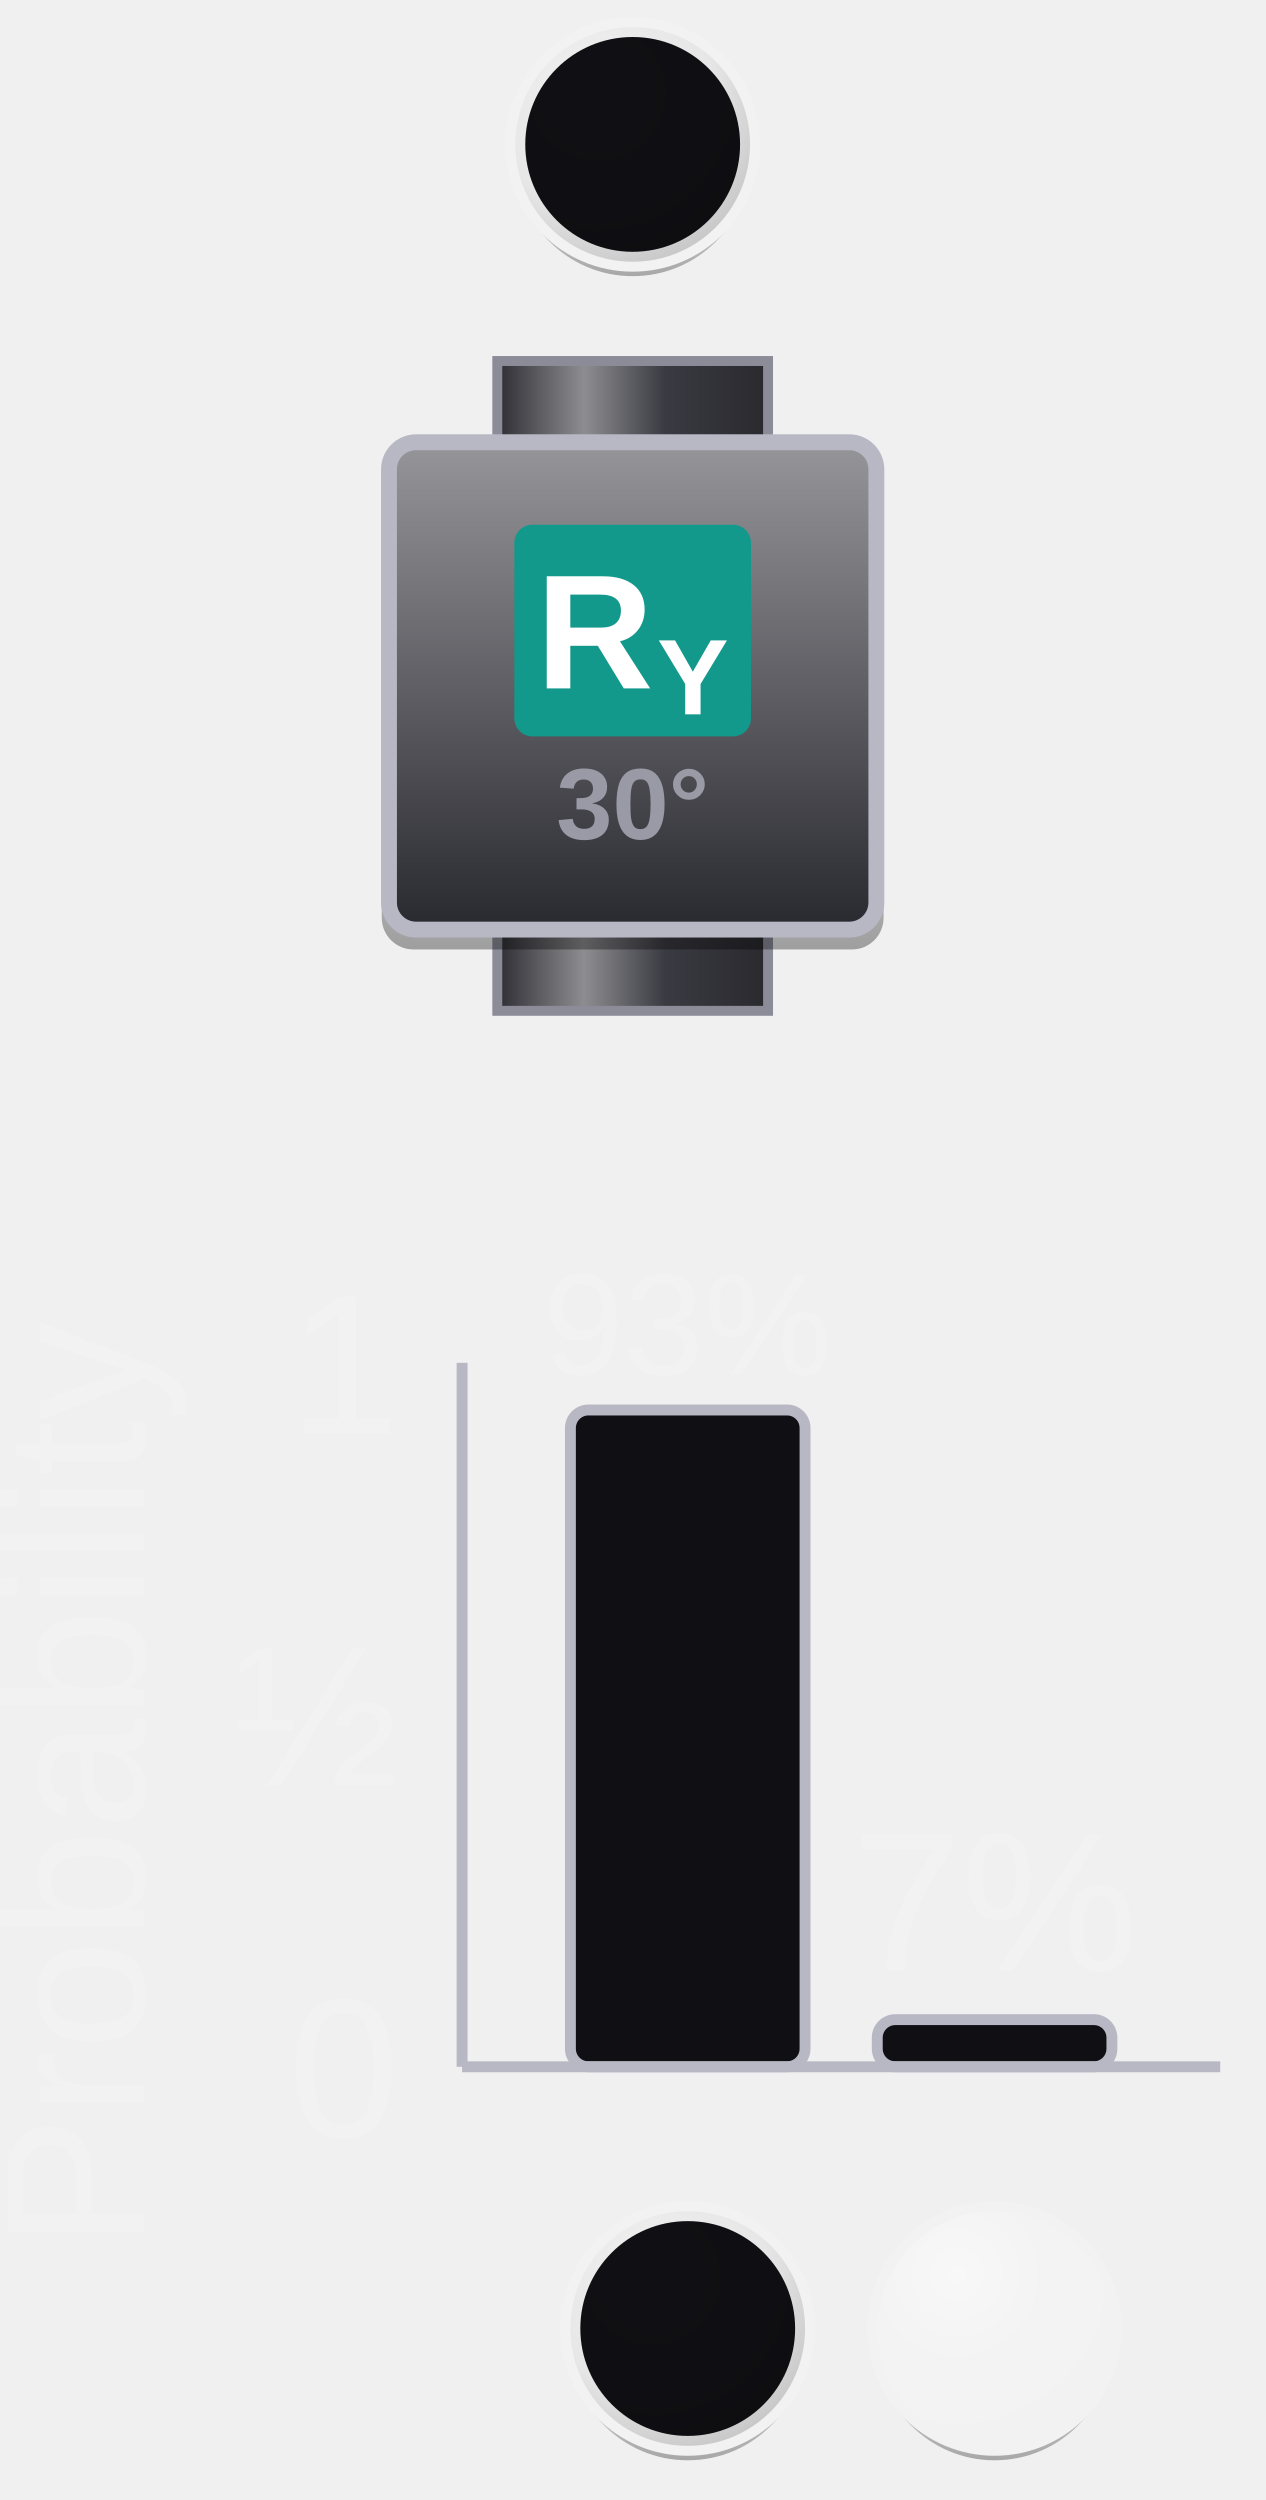
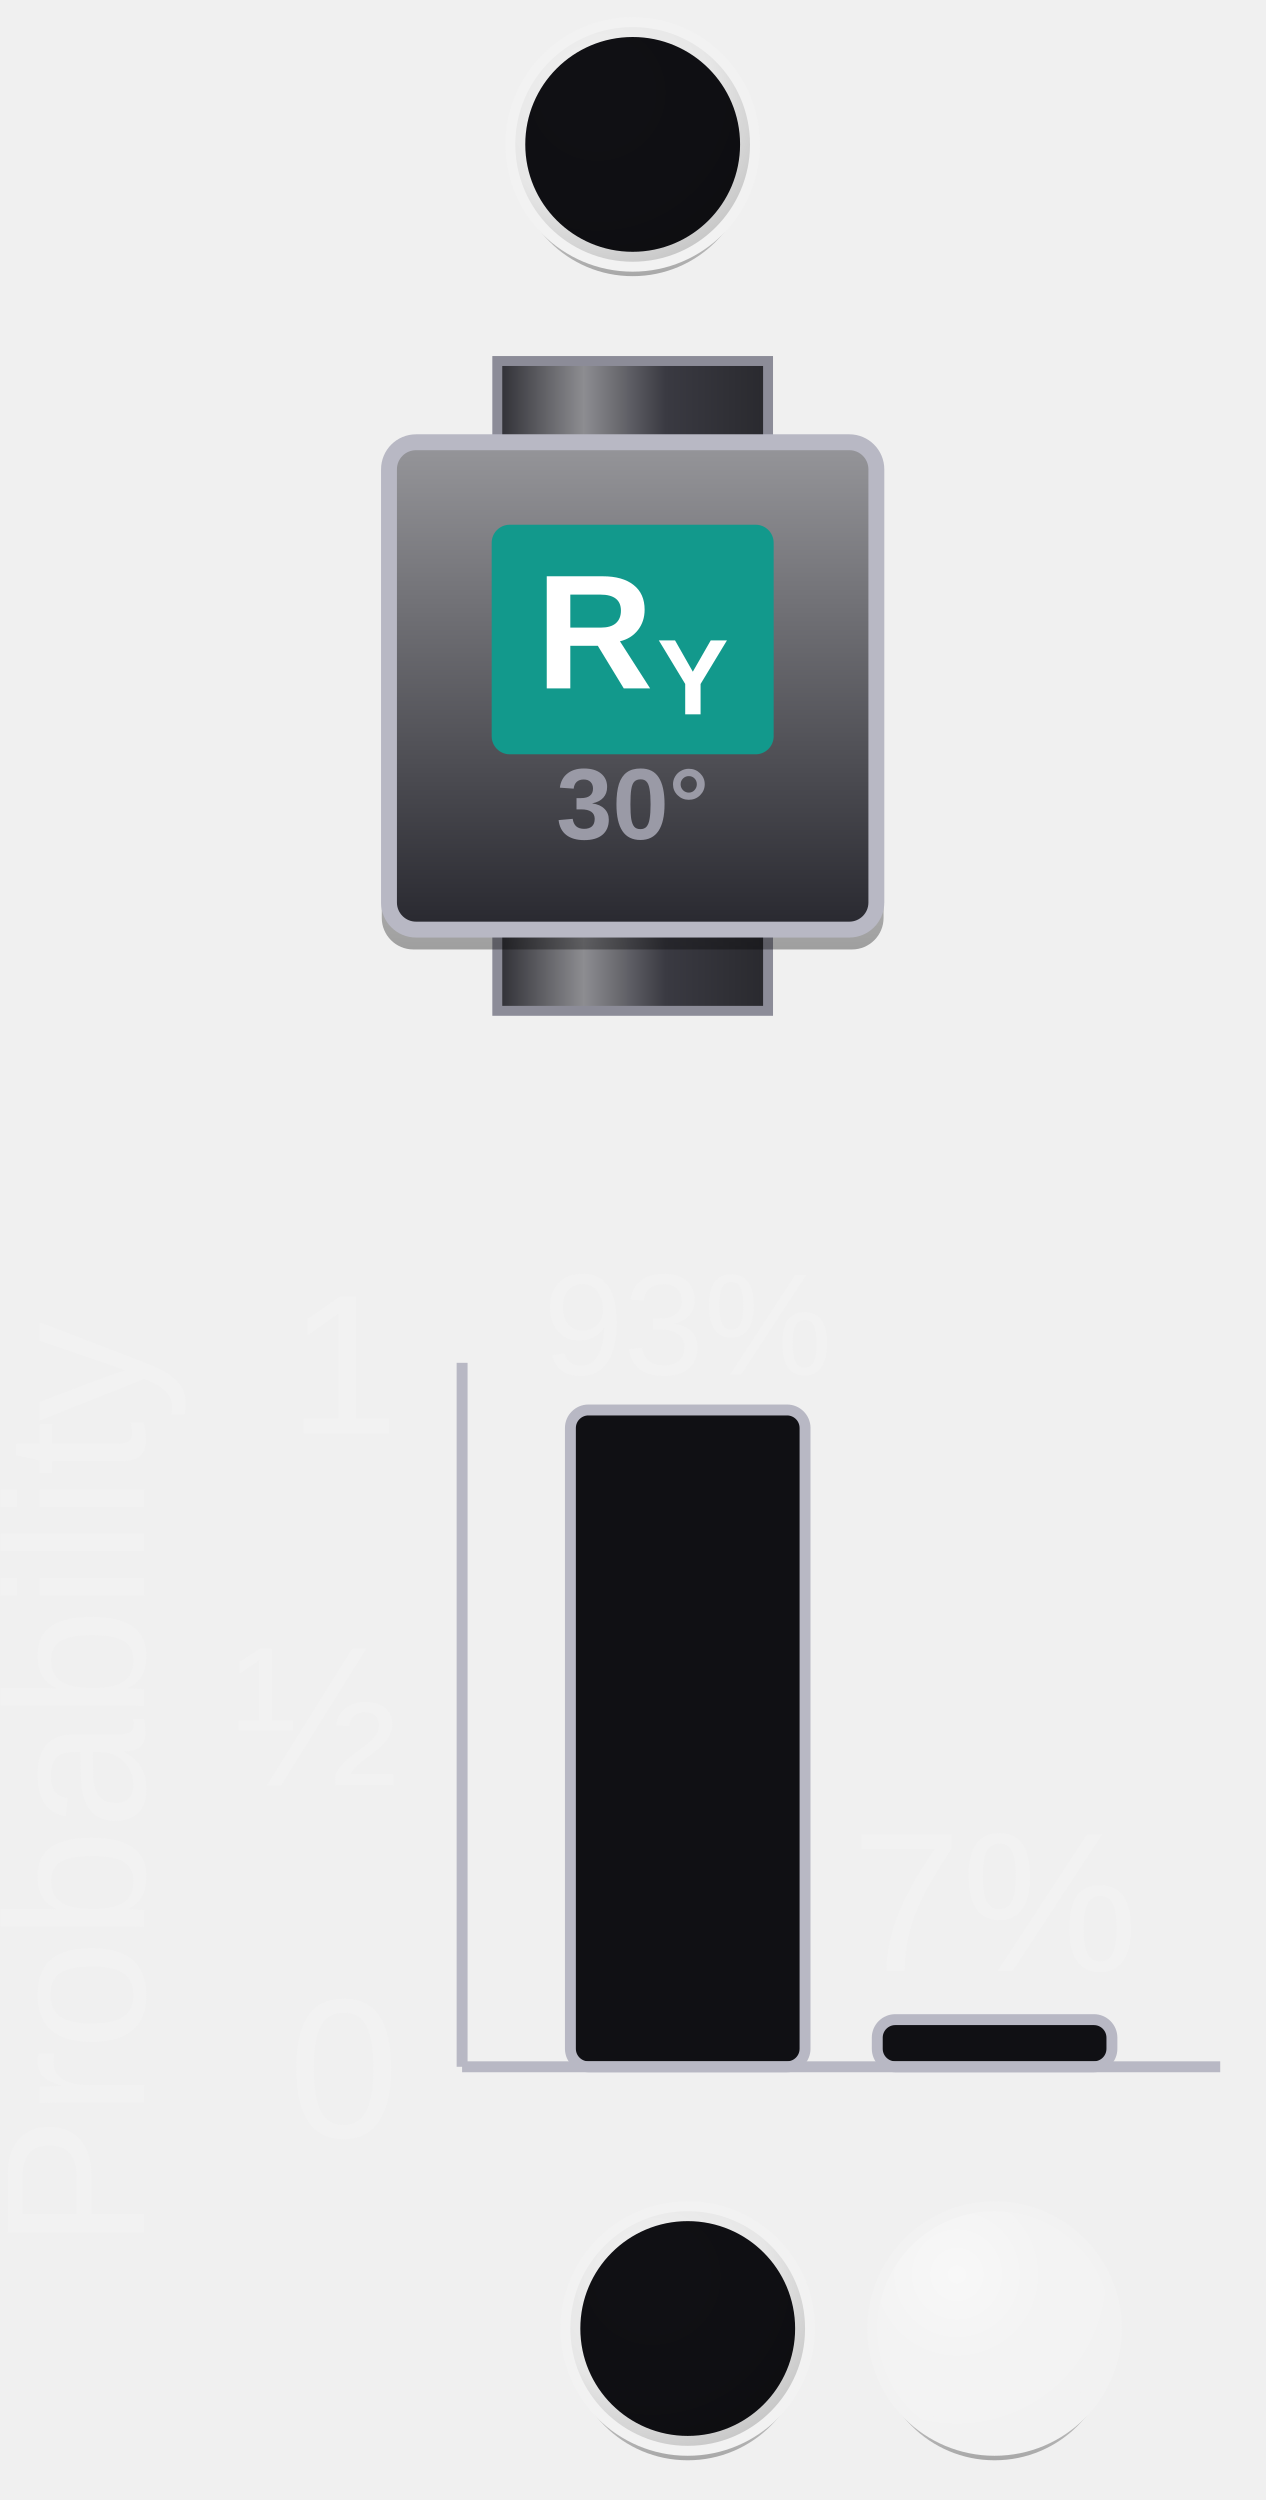
<svg xmlns="http://www.w3.org/2000/svg" viewBox="-70.1 -3 140.2 277" width="140.2" height="277" shape-rendering="geometricPrecision">
  <defs>
    <linearGradient id="ms-pipe" x1="0" y1="0" x2="1" y2="0">
      <stop offset="0%" stop-color="#2d2d33" />
      <stop offset="32%" stop-color="#8d8d91" />
      <stop offset="62%" stop-color="#3a3a42" />
      <stop offset="100%" stop-color="#29292e" />
    </linearGradient>
    <linearGradient id="ms-gate" x1="0" y1="0" x2="0" y2="1">
      <stop offset="0%" stop-color="#96969a" />
      <stop offset="100%" stop-color="#28282f" />
    </linearGradient>
    <linearGradient id="ms-shadow" x1="0" y1="0" x2="0" y2="1">
      <stop offset="0%" stop-color="#000000" stop-opacity="0" />
      <stop offset="55%" stop-color="#000000" stop-opacity="0.119" />
      <stop offset="100%" stop-color="#000000" stop-opacity="0.34" />
    </linearGradient>
    <linearGradient id="ms-qubit-shadow" x1="0" y1="0" x2="0" y2="1">
      <stop offset="0%" stop-color="#000000" stop-opacity="0" />
      <stop offset="55%" stop-color="#000000" stop-opacity="0.105" />
      <stop offset="100%" stop-color="#000000" stop-opacity="0.3" />
    </linearGradient>
    <radialGradient id="ms-qubit-lit" cx="0.34" cy="0.27" r="0.78">
      <stop offset="0%" stop-color="#ffffff" stop-opacity="0.46" />
      <stop offset="45%" stop-color="#ffffff" stop-opacity="0.11" />
      <stop offset="100%" stop-color="#ffffff" stop-opacity="0" />
    </radialGradient>
    <radialGradient id="ms-qubit-dim" cx="0.35" cy="0.28" r="0.85">
      <stop offset="0%" stop-color="#000000" stop-opacity="0" />
      <stop offset="58%" stop-color="#000000" stop-opacity="0.05" />
      <stop offset="100%" stop-color="#000000" stop-opacity="0.21" />
    </radialGradient>
  </defs>
  <g>
    <g data-key="pipe:1:n0">
      <rect x="-15" y="37" width="30" height="9" fill="url(#ms-pipe)" stroke="#8c8c98" stroke-width="1.1" />
    </g>
    <g data-key="pipe:1:single:RY@1-1#0">
      <rect x="-15" y="100" width="30" height="9" fill="url(#ms-pipe)" stroke="#8c8c98" stroke-width="1.1" />
    </g>
    <g data-key="single:RY@1-1#0">
      <rect x="-27.8" y="48.2" width="55.6" height="54" rx="3.5" fill="url(#ms-shadow)" stroke="none" />
      <rect x="-27" y="46" width="54" height="54" rx="3" fill="url(#ms-gate)" stroke="#b8b8c4" stroke-width="1.76" />
-       <rect x="-13.112" y="55.14" width="26.225" height="23.452" rx="2" fill="#12998c" />
+       <rect x="-15.622" y="55.14" width="31.244" height="25.436" rx="2" fill="#12998c" />
      <text x="-4.209" y="73.271" text-anchor="middle" font-family="ui-sans-serif, system-ui, -apple-system, 'Helvetica Neue', Arial, sans-serif" font-size="18.04" font-weight="700" fill="#ffffff">R</text>
      <text x="2.694" y="76.144" text-anchor="start" font-family="ui-sans-serif, system-ui, -apple-system, 'Helvetica Neue', Arial, sans-serif" font-size="11.906" font-weight="700" fill="#ffffff">Y</text>
      <text x="0" y="89.959" text-anchor="middle" font-family="ui-sans-serif, system-ui, -apple-system, 'Helvetica Neue', Arial, sans-serif" font-size="11.185" font-weight="600" fill="#9a9aa6">30°</text>
    </g>
    <g data-key="state:in">
      <g transform="translate(0 13)">
        <g transform="translate(0 1.6)">
          <path d="M-13 0A13 13 0 1 0 13 0A13 13 0 1 0 -13 0Z" fill="url(#ms-qubit-shadow)" stroke="none" />
        </g>
        <path d="M-13 0A13 13 0 1 0 13 0A13 13 0 1 0 -13 0Z" fill="#101014" stroke="#f2f2f2" stroke-width="2.2" stroke-linejoin="round" />
        <path d="M-13 0A13 13 0 1 0 13 0A13 13 0 1 0 -13 0Z" fill="url(#ms-qubit-dim)" stroke="none" />
      </g>
    </g>
    <rect x="-6.9" y="153.225" width="26" height="72.775" rx="2" fill="#101014" stroke="#b8b8c4" stroke-width="1.21" />
    <text x="6.1" y="149.307" text-anchor="middle" font-family="ui-sans-serif, system-ui, -apple-system, 'Helvetica Neue', Arial, sans-serif" font-size="15.992" font-weight="400" fill="#f2f2f2">93%</text>
    <g transform="translate(6.1 255)">
      <g transform="translate(0 1.6)">
        <path d="M-13 0A13 13 0 1 0 13 0A13 13 0 1 0 -13 0Z" fill="url(#ms-qubit-shadow)" stroke="none" />
      </g>
      <path d="M-13 0A13 13 0 1 0 13 0A13 13 0 1 0 -13 0Z" fill="#101014" stroke="#f2f2f2" stroke-width="2.2" stroke-linejoin="round" />
      <path d="M-13 0A13 13 0 1 0 13 0A13 13 0 1 0 -13 0Z" fill="url(#ms-qubit-dim)" stroke="none" />
    </g>
    <rect x="27.1" y="220.775" width="26" height="5.225" rx="2" fill="#101014" stroke="#b8b8c4" stroke-width="1.21" />
    <text x="40.1" y="215.385" text-anchor="middle" font-family="ui-sans-serif, system-ui, -apple-system, 'Helvetica Neue', Arial, sans-serif" font-size="22" font-weight="400" fill="#f2f2f2">7%</text>
    <g transform="translate(40.1 255)">
      <g transform="translate(0 1.6)">
        <path d="M-13 0A13 13 0 1 0 13 0A13 13 0 1 0 -13 0Z" fill="url(#ms-qubit-shadow)" stroke="none" />
      </g>
      <path d="M-13 0A13 13 0 1 0 13 0A13 13 0 1 0 -13 0Z" fill="#f2f2f2" stroke="#f2f2f2" stroke-width="2.2" stroke-linejoin="round" />
      <path d="M-13 0A13 13 0 1 0 13 0A13 13 0 1 0 -13 0Z" fill="url(#ms-qubit-lit)" stroke="none" />
    </g>
    <text x="-25.9" y="155.81" text-anchor="end" font-family="ui-sans-serif, system-ui, -apple-system, 'Helvetica Neue', Arial, sans-serif" font-size="22" font-weight="400" fill="#f2f2f2">1</text>
    <text x="-25.9" y="194.81" text-anchor="end" font-family="ui-sans-serif, system-ui, -apple-system, 'Helvetica Neue', Arial, sans-serif" font-size="22" font-weight="400" fill="#f2f2f2">½</text>
    <line x1="-18.9" y1="226" x2="65.1" y2="226" stroke="#b8b8c4" stroke-width="1.21" />
    <text x="-25.9" y="233.81" text-anchor="end" font-family="ui-sans-serif, system-ui, -apple-system, 'Helvetica Neue', Arial, sans-serif" font-size="22" font-weight="400" fill="#f2f2f2">0</text>
    <line x1="-18.9" y1="148" x2="-18.9" y2="226" stroke="#b8b8c4" stroke-width="1.21" />
    <text x="-54.1" y="194.81" transform="rotate(-90 -54.1 194.81)" text-anchor="middle" font-family="ui-sans-serif, system-ui, -apple-system, 'Helvetica Neue', Arial, sans-serif" font-size="22" font-weight="400" fill="#f2f2f2">Probability</text>
  </g>
</svg>
